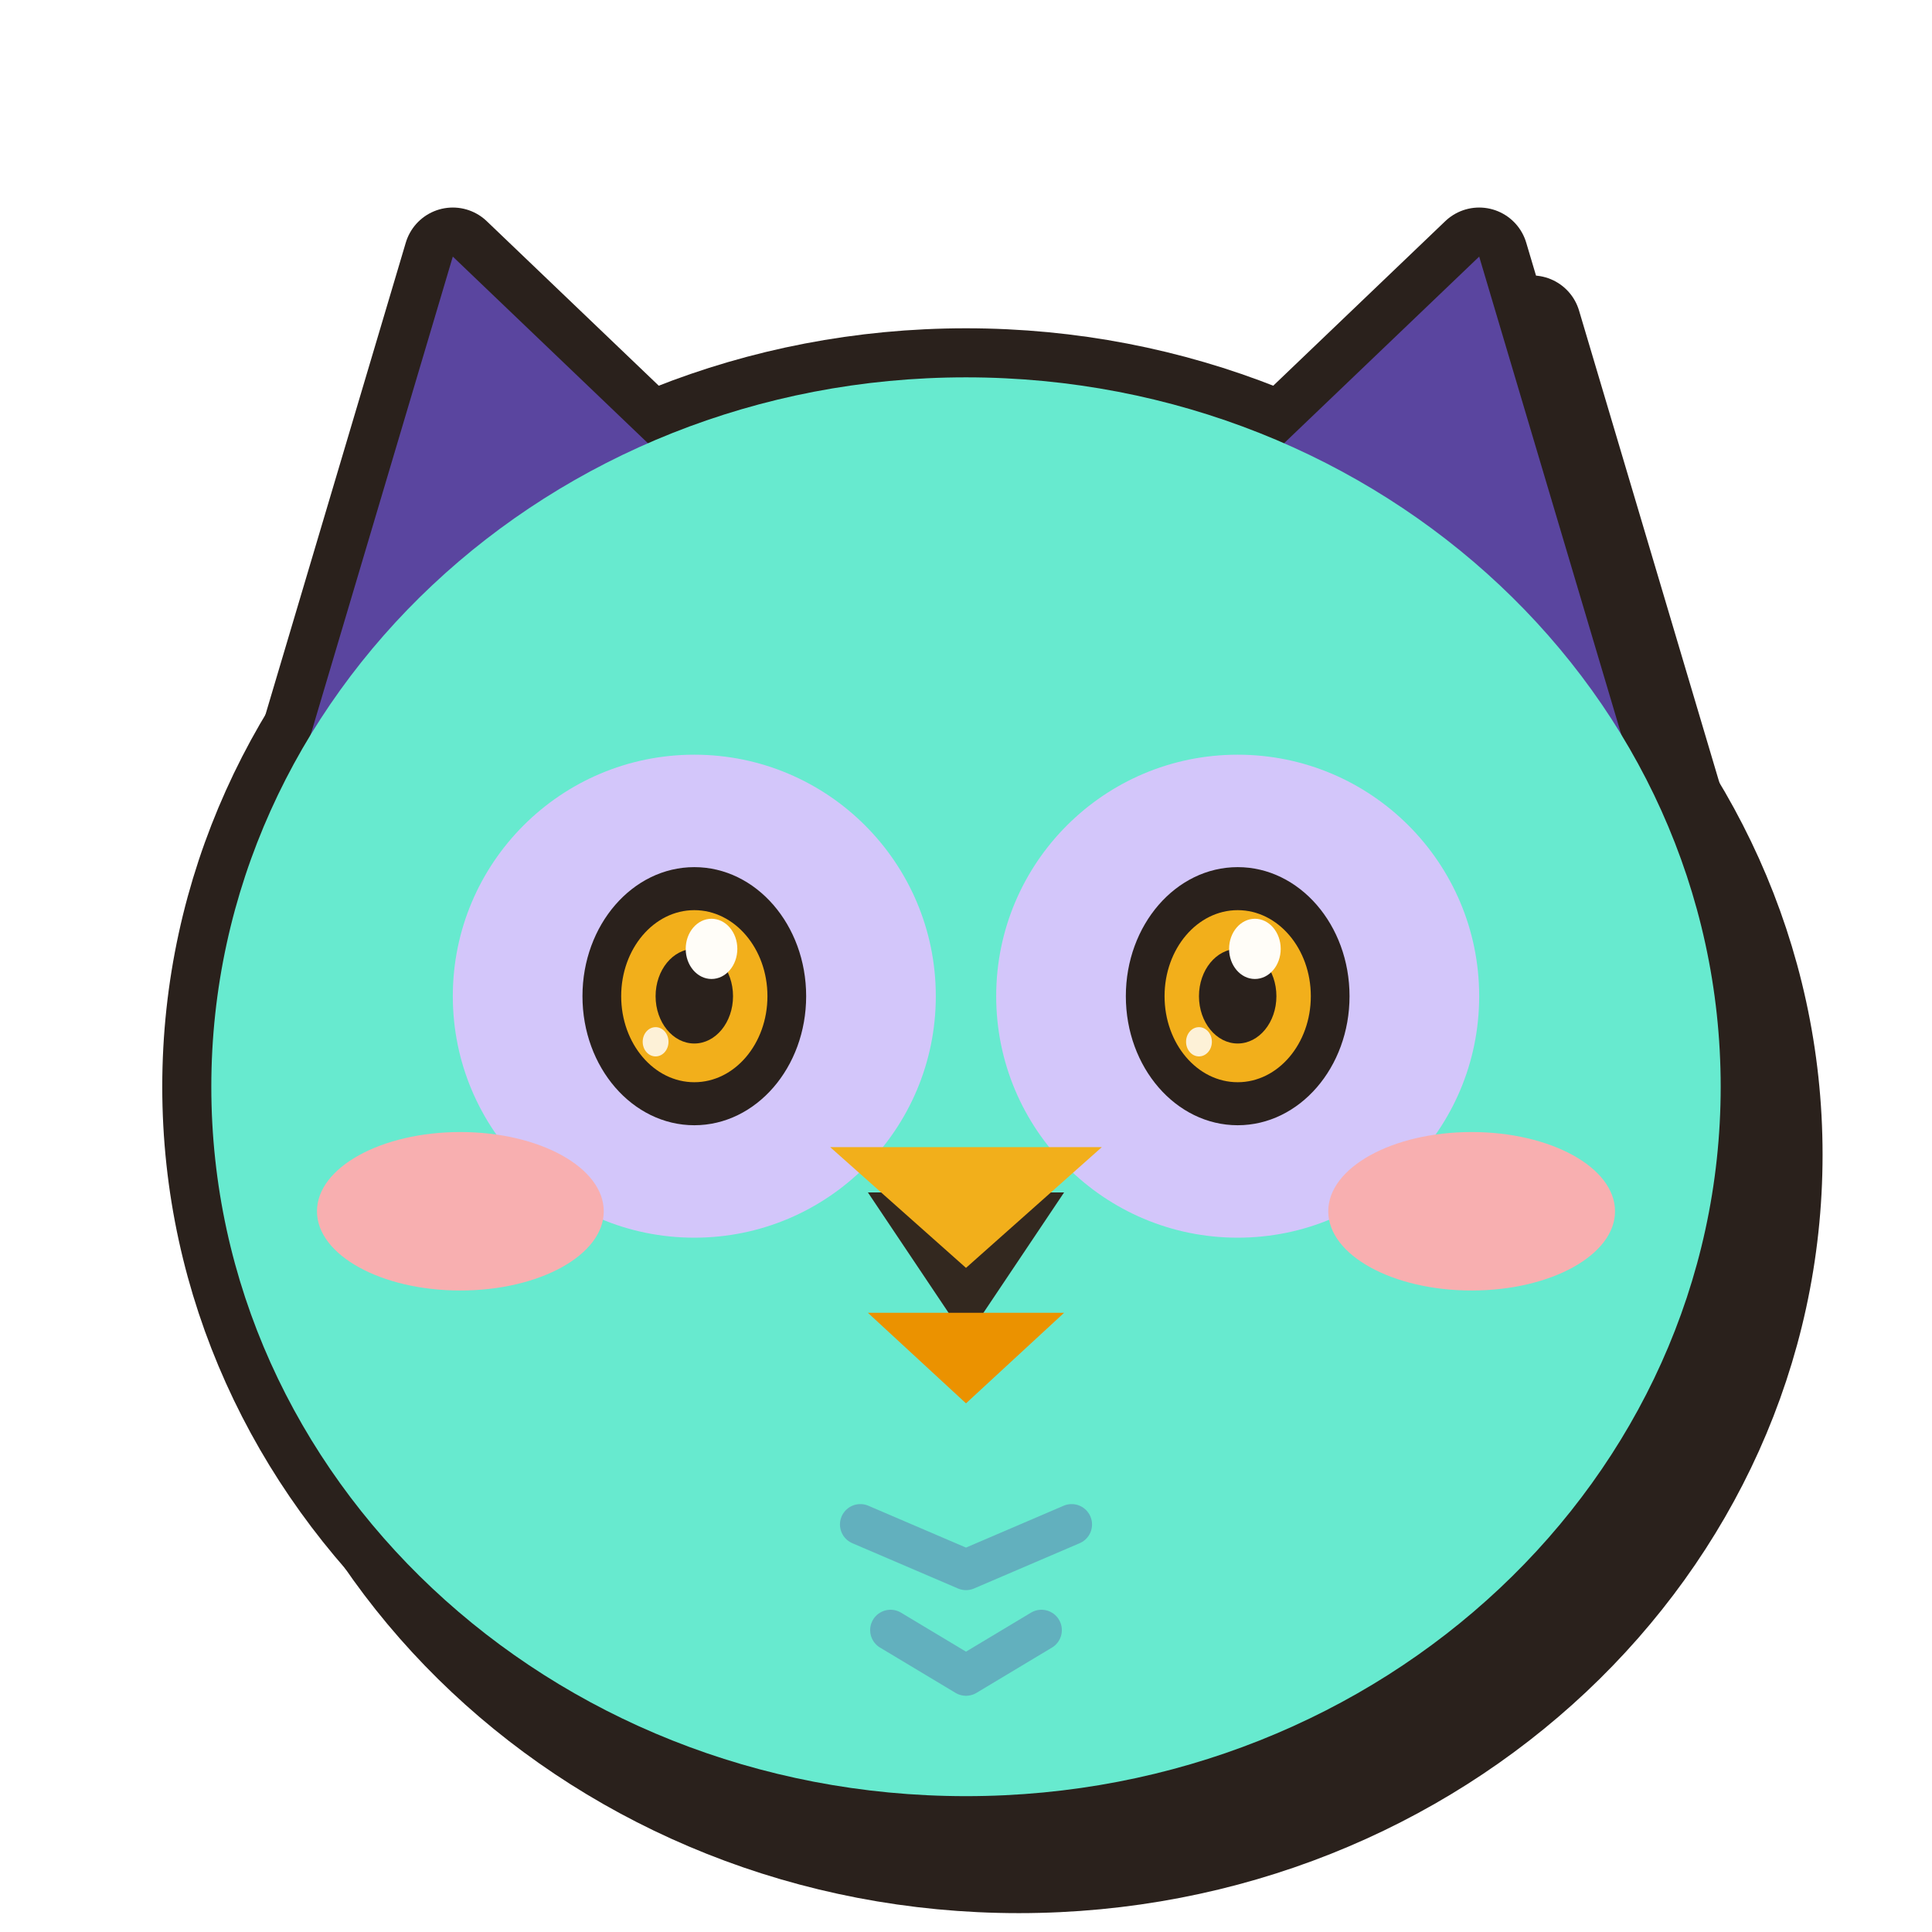
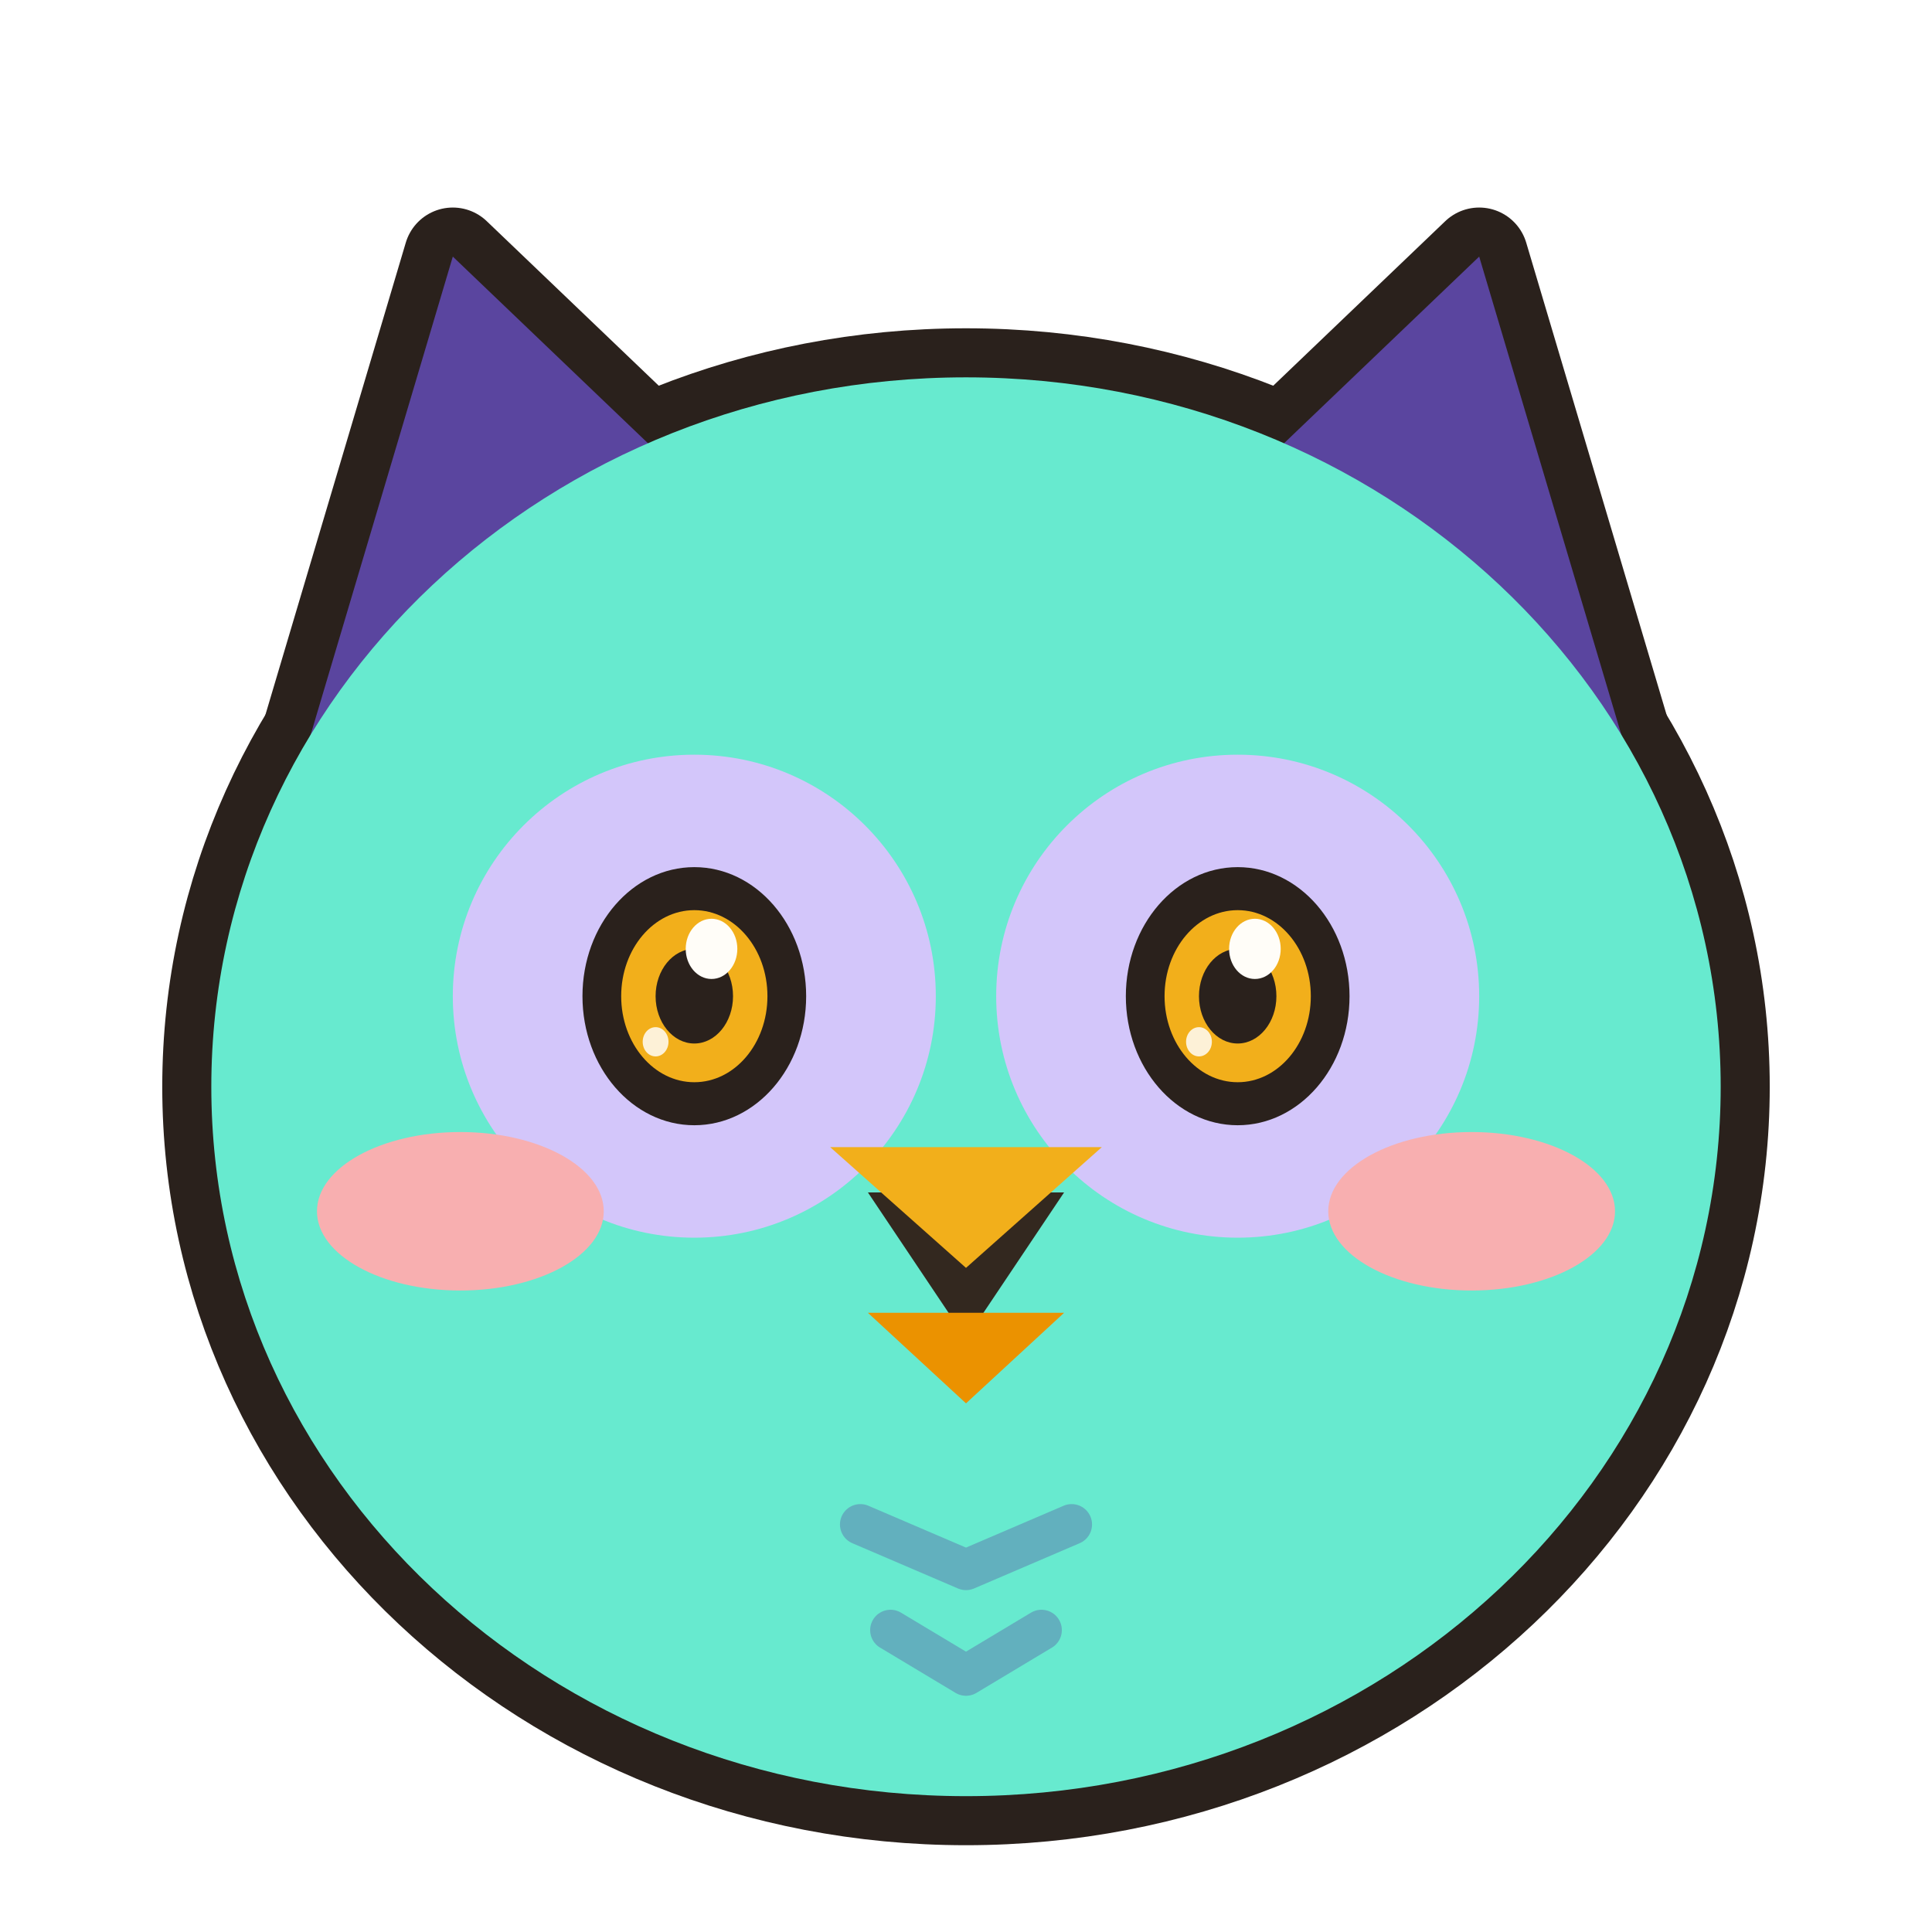
<svg xmlns="http://www.w3.org/2000/svg" viewBox="0 0 256 256" width="256" height="256" role="img" aria-hidden="true">
-   <polygon points="45,117 67,43 113,87" fill="#2a211c" stroke="#2a211c" stroke-width="13" stroke-linejoin="round" />
-   <polygon points="157,87 203,43 225,117" fill="#2a211c" stroke="#2a211c" stroke-width="13" stroke-linejoin="round" />
-   <ellipse cx="135" cy="153" rx="100" ry="94" fill="#2a211c" stroke="#2a211c" stroke-width="13" stroke-linejoin="round" />
  <polygon points="38,108 60,34 106,78" fill="#2a211c" stroke="#2a211c" stroke-width="13" stroke-linejoin="round" />
  <polygon points="150,78 196,34 218,108" fill="#2a211c" stroke="#2a211c" stroke-width="13" stroke-linejoin="round" />
  <ellipse cx="128" cy="144" rx="100" ry="94" fill="#2a211c" stroke="#2a211c" stroke-width="13" stroke-linejoin="round" />
  <polygon points="38,108 60,34 106,78" fill="#5a459f" />
  <polygon points="150,78 196,34 218,108" fill="#5a459f" />
  <ellipse cx="128" cy="144" rx="100" ry="94" fill="#67eacf" />
  <ellipse cx="92" cy="132" rx="32" ry="32" fill="#d3c6fa" />
  <ellipse cx="164" cy="132" rx="32" ry="32" fill="#d3c6fa" />
  <ellipse cx="61" cy="160.5" rx="19" ry="10.5" fill="#f8afb0" />
  <ellipse cx="195" cy="160.5" rx="19" ry="10.5" fill="#f8afb0" />
  <ellipse cx="92" cy="132" rx="14.82" ry="17.1" fill="#2a211c" />
  <ellipse cx="92" cy="132" rx="9.69" ry="11.4" fill="#f2af1b" />
  <ellipse cx="92" cy="132" rx="5.13" ry="6.27" fill="#2a211c" />
  <ellipse cx="94.28" cy="125.73" rx="3.42" ry="3.99" fill="#fffdf8" />
  <ellipse cx="86.87" cy="138.042" rx="1.71" ry="1.938" fill="#fffdf8" fill-opacity="0.850" />
  <ellipse cx="164" cy="132" rx="14.82" ry="17.1" fill="#2a211c" />
  <ellipse cx="164" cy="132" rx="9.69" ry="11.4" fill="#f2af1b" />
  <ellipse cx="164" cy="132" rx="5.13" ry="6.27" fill="#2a211c" />
  <ellipse cx="166.28" cy="125.73" rx="3.42" ry="3.99" fill="#fffdf8" />
  <ellipse cx="158.87" cy="138.042" rx="1.71" ry="1.938" fill="#fffdf8" fill-opacity="0.850" />
  <polygon points="115,158 141,158 128,177.4" fill="#33281f" />
  <polygon points="110,152 146,152 128,168" fill="#f2af1b" />
  <polygon points="115,173.95 141,173.95 128,185.95" fill="#eb9200" />
  <polyline points="114,202 128,208 142,202" fill="none" stroke="#5a459f" stroke-opacity="0.350" stroke-width="5.4" stroke-linecap="round" stroke-linejoin="round" />
  <polyline points="118,216 128,222 138,216" fill="none" stroke="#5a459f" stroke-opacity="0.350" stroke-width="5.4" stroke-linecap="round" stroke-linejoin="round" />
</svg>
